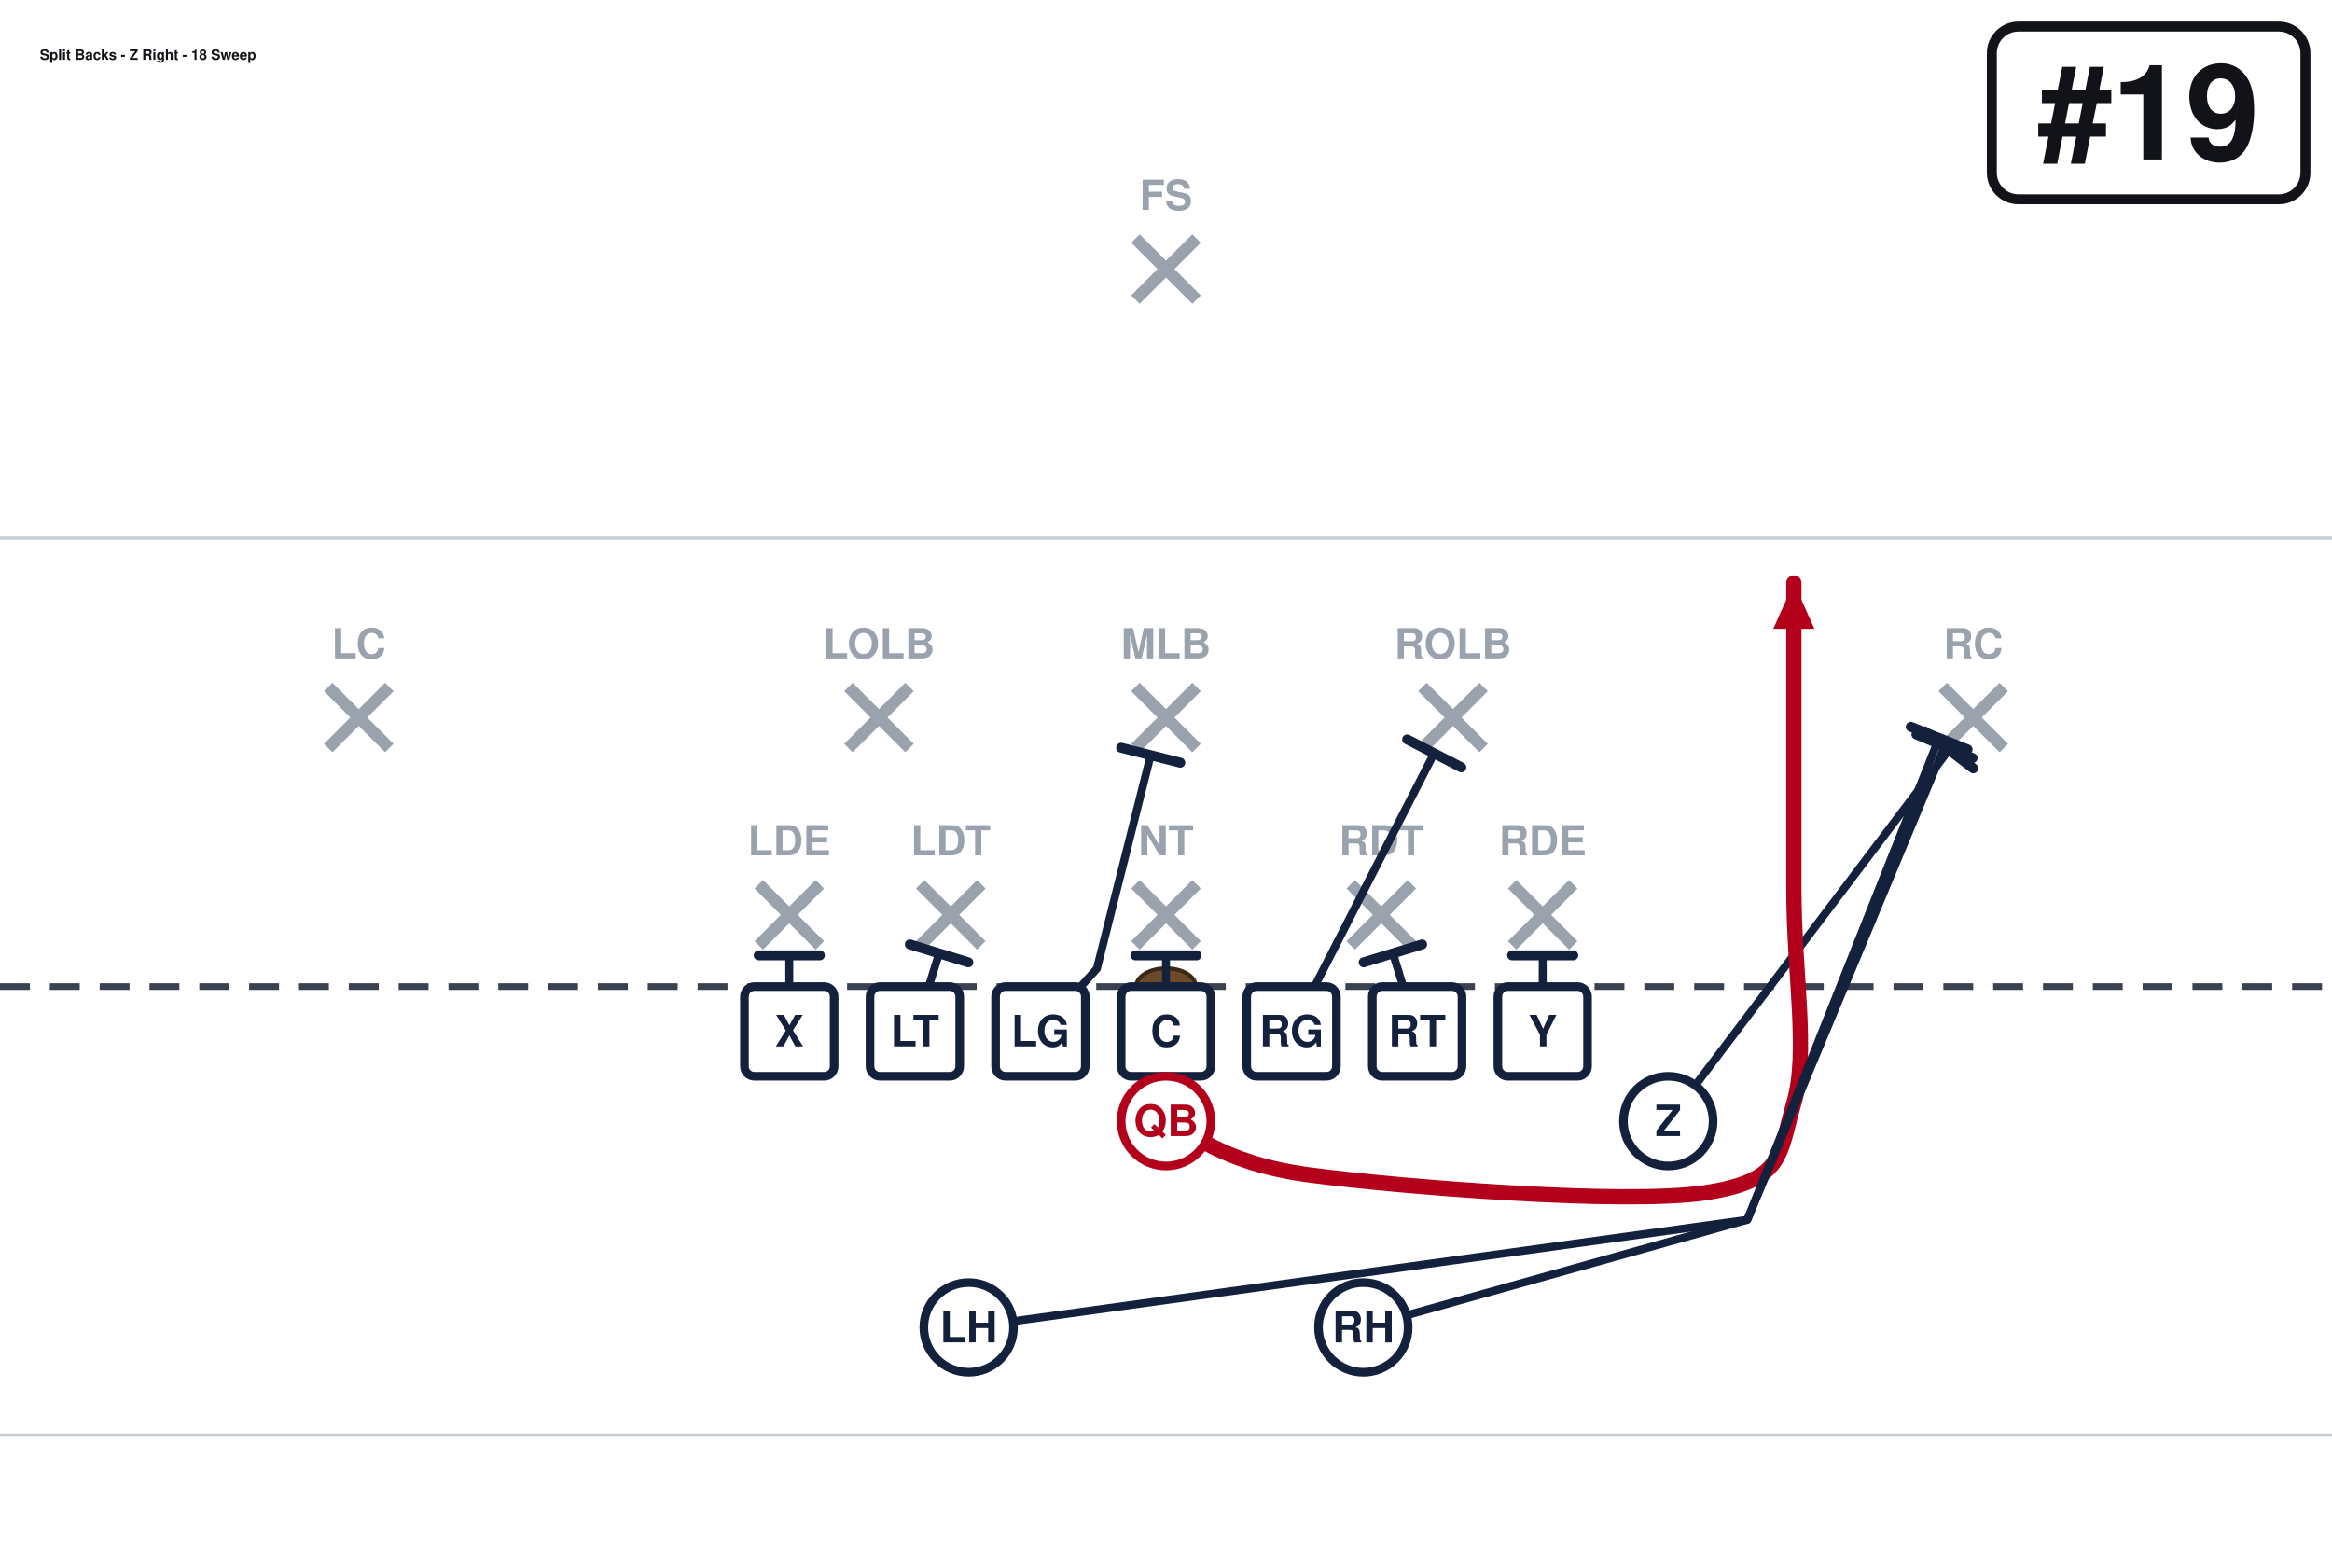
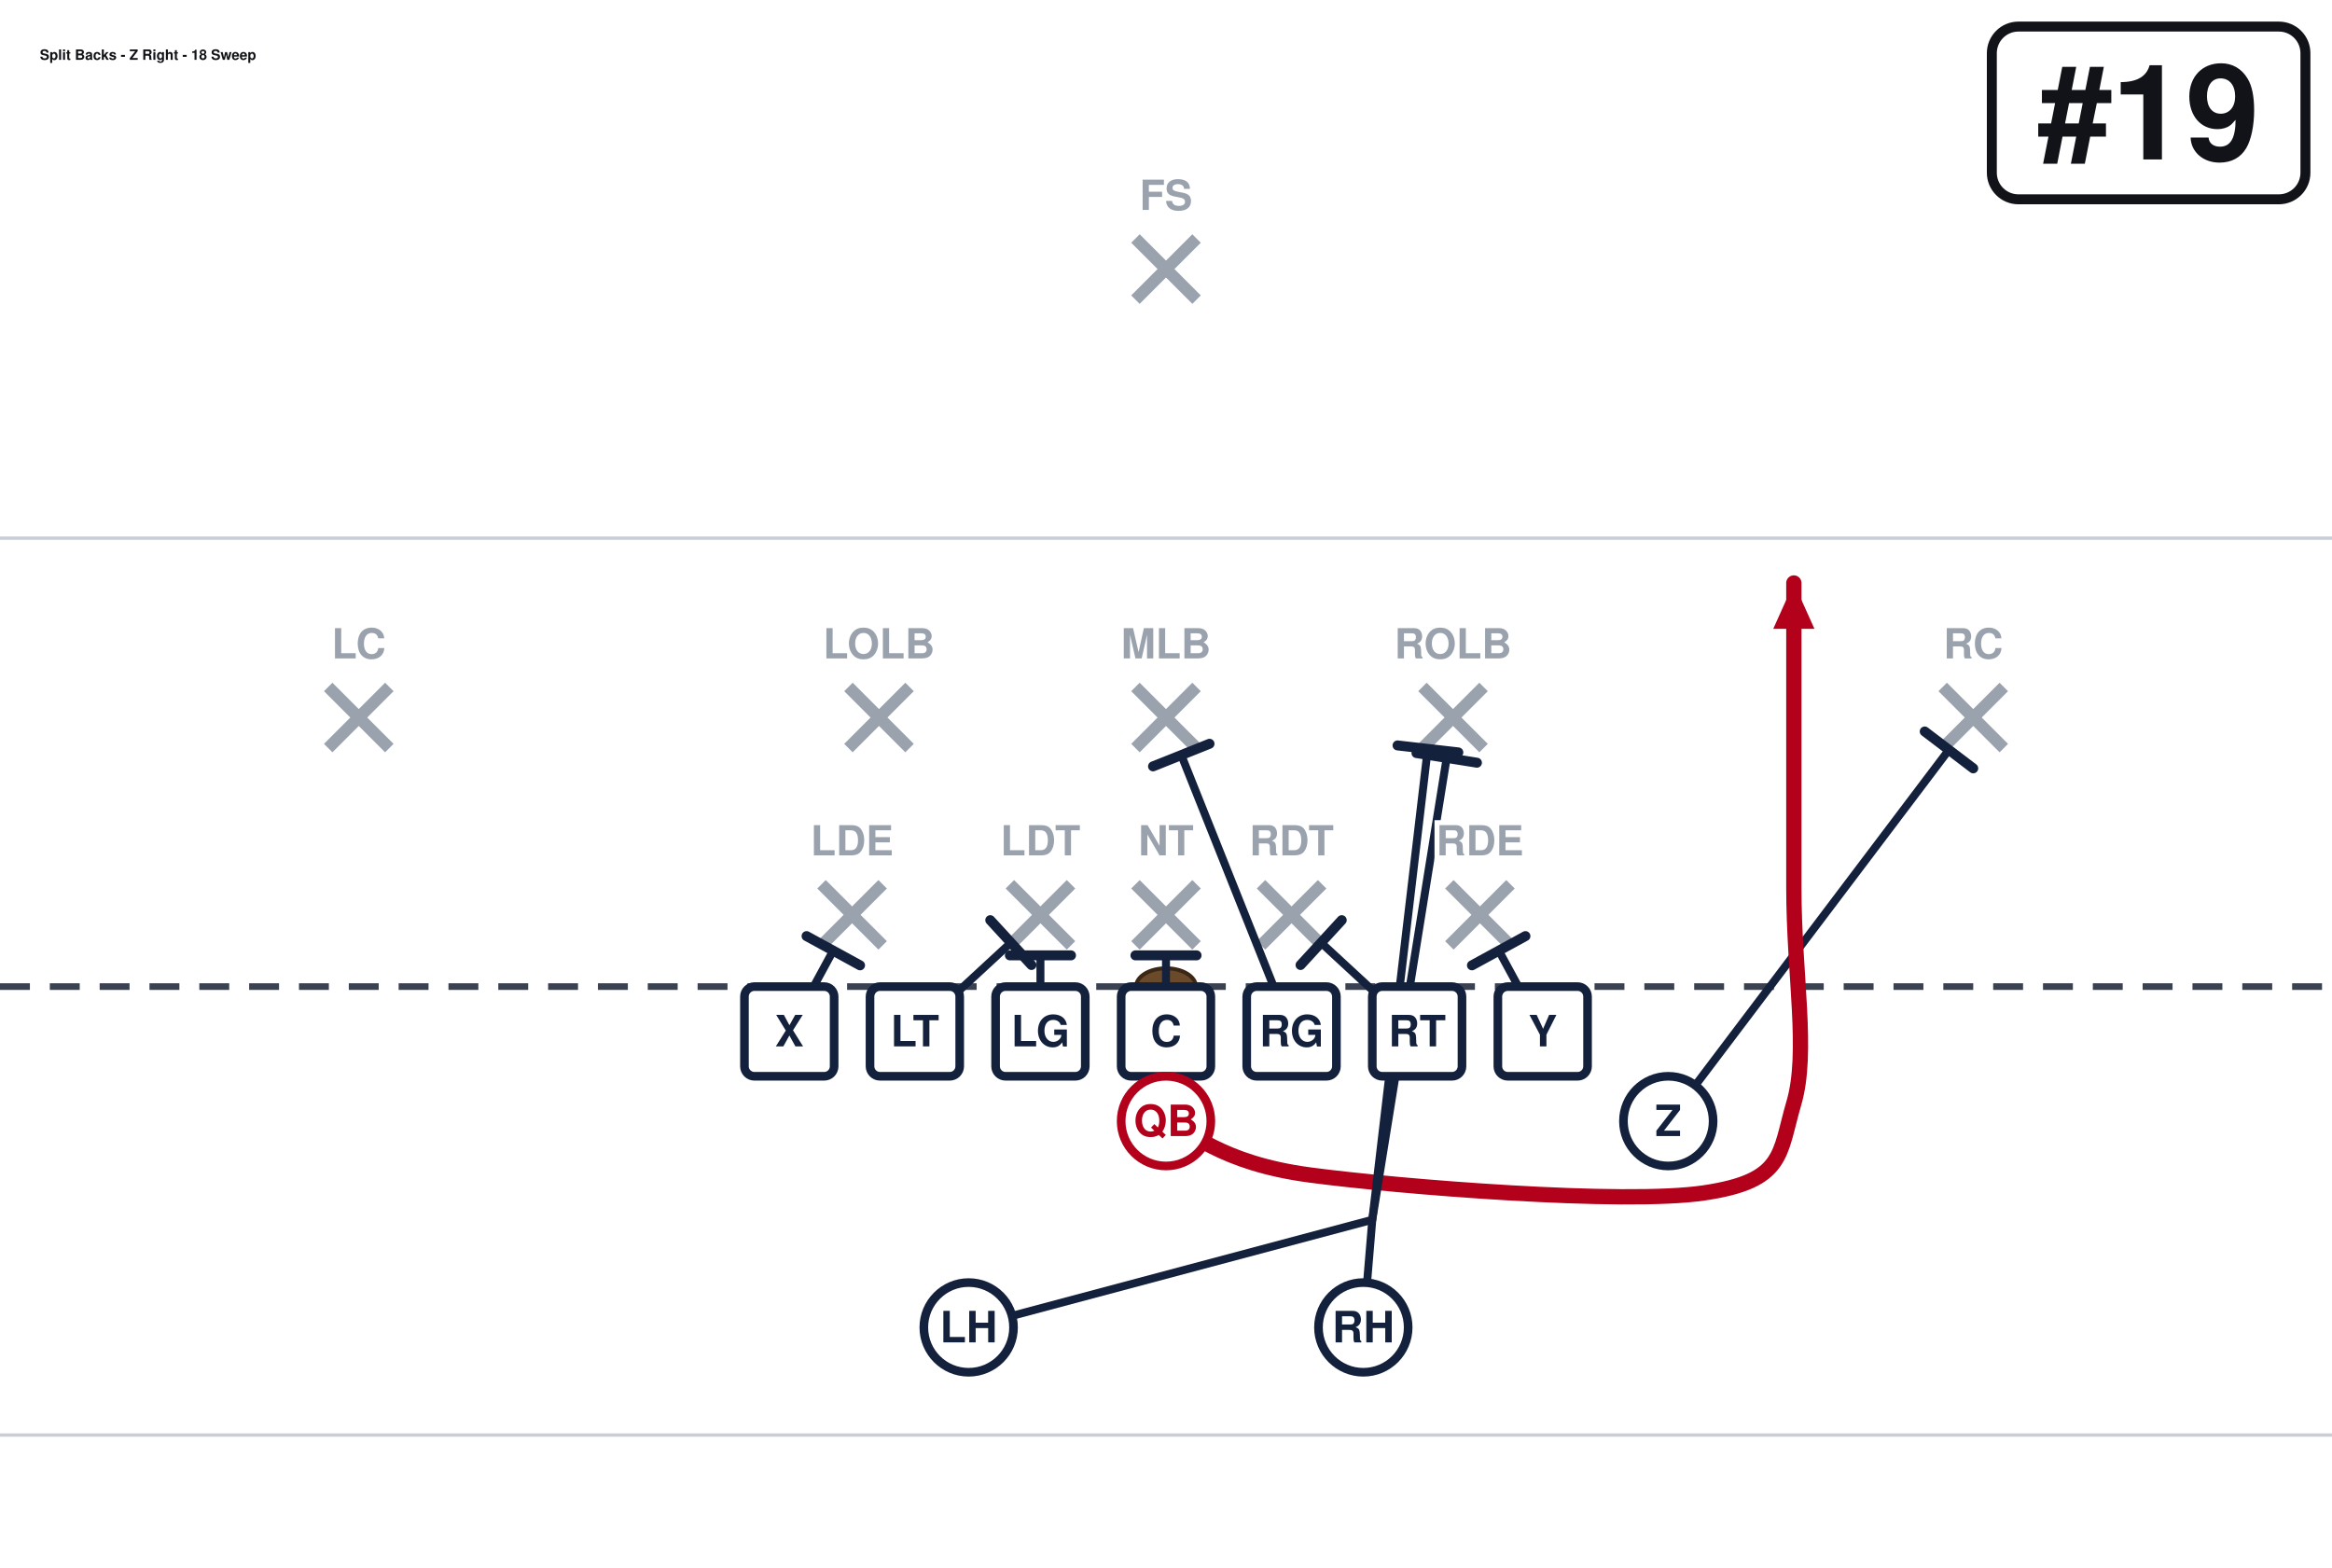
<svg xmlns="http://www.w3.org/2000/svg" width="702" height="472" viewBox="0 27 702 472" font-family="Segoe UI, Helvetica, Arial, sans-serif" role="img">
  <rect x="0" y="0" width="702" height="513" fill="#ffffff" />
  <line x1="0" y1="459.0" x2="702" y2="459.0" stroke="#c8cdd6" stroke-width="1" />
  <line x1="0" y1="189.0" x2="702" y2="189.0" stroke="#c8cdd6" stroke-width="1" />
  <line x1="0" y1="324.0" x2="702" y2="324.0" stroke="#3a4150" stroke-width="2" stroke-dasharray="9 6" />
  <ellipse cx="351.0" cy="324.0" rx="9" ry="5.5" fill="#6b4a2b" stroke="#3a2716" stroke-width="1.2" />
-   <line x1="228.4" y1="293.2" x2="246.8" y2="311.6" stroke="#9aa2ae" stroke-width="3.6" />
-   <line x1="246.8" y1="293.2" x2="228.4" y2="311.6" stroke="#9aa2ae" stroke-width="3.6" />
-   <text x="237.6" y="284.5" text-anchor="middle" font-size="12.5" fill="#9aa2ae" font-weight="600">LDE</text>
-   <line x1="277.0" y1="293.2" x2="295.4" y2="311.6" stroke="#9aa2ae" stroke-width="3.6" />
-   <line x1="295.4" y1="293.2" x2="277.0" y2="311.6" stroke="#9aa2ae" stroke-width="3.6" />
-   <text x="286.2" y="284.5" text-anchor="middle" font-size="12.5" fill="#9aa2ae" font-weight="600">LDT</text>
+   <line x1="247.3" y1="293.2" x2="265.7" y2="311.6" stroke="#9aa2ae" stroke-width="3.6" />
+   <line x1="265.7" y1="293.2" x2="247.3" y2="311.6" stroke="#9aa2ae" stroke-width="3.6" />
+   <line x1="304.0" y1="293.2" x2="322.4" y2="311.6" stroke="#9aa2ae" stroke-width="3.6" />
+   <line x1="322.4" y1="293.2" x2="304.0" y2="311.6" stroke="#9aa2ae" stroke-width="3.6" />
  <line x1="341.8" y1="293.2" x2="360.2" y2="311.6" stroke="#9aa2ae" stroke-width="3.6" />
  <line x1="360.2" y1="293.2" x2="341.8" y2="311.6" stroke="#9aa2ae" stroke-width="3.6" />
-   <text x="351.0" y="284.5" text-anchor="middle" font-size="12.5" fill="#9aa2ae" font-weight="600">NT</text>
-   <line x1="406.6" y1="293.2" x2="425.0" y2="311.6" stroke="#9aa2ae" stroke-width="3.6" />
-   <line x1="425.0" y1="293.2" x2="406.6" y2="311.6" stroke="#9aa2ae" stroke-width="3.6" />
-   <text x="415.8" y="284.5" text-anchor="middle" font-size="12.5" fill="#9aa2ae" font-weight="600">RDT</text>
-   <line x1="455.2" y1="293.2" x2="473.6" y2="311.6" stroke="#9aa2ae" stroke-width="3.6" />
-   <line x1="473.6" y1="293.2" x2="455.2" y2="311.6" stroke="#9aa2ae" stroke-width="3.6" />
-   <text x="464.4" y="284.5" text-anchor="middle" font-size="12.5" fill="#9aa2ae" font-weight="600">RDE</text>
+   <line x1="379.6" y1="293.2" x2="398.0" y2="311.6" stroke="#9aa2ae" stroke-width="3.6" />
+   <line x1="398.0" y1="293.2" x2="379.6" y2="311.6" stroke="#9aa2ae" stroke-width="3.6" />
+   <line x1="436.3" y1="293.2" x2="454.7" y2="311.6" stroke="#9aa2ae" stroke-width="3.6" />
+   <line x1="454.7" y1="293.2" x2="436.3" y2="311.6" stroke="#9aa2ae" stroke-width="3.6" />
  <line x1="255.4" y1="233.8" x2="273.8" y2="252.2" stroke="#9aa2ae" stroke-width="3.6" />
  <line x1="273.8" y1="233.8" x2="255.4" y2="252.2" stroke="#9aa2ae" stroke-width="3.6" />
-   <text x="264.6" y="225.2" text-anchor="middle" font-size="12.5" fill="#9aa2ae" font-weight="600">LOLB</text>
  <line x1="341.8" y1="233.8" x2="360.2" y2="252.2" stroke="#9aa2ae" stroke-width="3.6" />
  <line x1="360.2" y1="233.8" x2="341.8" y2="252.2" stroke="#9aa2ae" stroke-width="3.6" />
-   <text x="351.0" y="225.2" text-anchor="middle" font-size="12.5" fill="#9aa2ae" font-weight="600">MLB</text>
  <line x1="428.2" y1="233.8" x2="446.6" y2="252.2" stroke="#9aa2ae" stroke-width="3.6" />
  <line x1="446.6" y1="233.8" x2="428.2" y2="252.2" stroke="#9aa2ae" stroke-width="3.6" />
-   <text x="437.4" y="225.2" text-anchor="middle" font-size="12.5" fill="#9aa2ae" font-weight="600">ROLB</text>
  <line x1="98.8" y1="233.8" x2="117.2" y2="252.2" stroke="#9aa2ae" stroke-width="3.6" />
  <line x1="117.2" y1="233.8" x2="98.8" y2="252.2" stroke="#9aa2ae" stroke-width="3.6" />
-   <text x="108.0" y="225.2" text-anchor="middle" font-size="12.5" fill="#9aa2ae" font-weight="600">LC</text>
  <line x1="584.8" y1="233.8" x2="603.2" y2="252.2" stroke="#9aa2ae" stroke-width="3.6" />
  <line x1="603.2" y1="233.8" x2="584.8" y2="252.2" stroke="#9aa2ae" stroke-width="3.6" />
-   <text x="594.0" y="225.2" text-anchor="middle" font-size="12.5" fill="#9aa2ae" font-weight="600">RC</text>
  <line x1="341.8" y1="98.8" x2="360.2" y2="117.2" stroke="#9aa2ae" stroke-width="3.6" />
  <line x1="360.2" y1="98.8" x2="341.8" y2="117.2" stroke="#9aa2ae" stroke-width="3.6" />
-   <text x="351.0" y="90.2" text-anchor="middle" font-size="12.5" fill="#9aa2ae" font-weight="600">FS</text>
-   <path d="M237.6,337.5 L237.6,314.6" fill="none" stroke="#14213d" stroke-width="2.4" stroke-linecap="round" stroke-linejoin="round" />
-   <line x1="228.4" y1="314.6" x2="246.8" y2="314.6" stroke="#14213d" stroke-width="3.0" stroke-linecap="round" />
-   <path d="M275.4,337.5 L282.7,314.0" fill="none" stroke="#14213d" stroke-width="2.4" stroke-linecap="round" stroke-linejoin="round" />
-   <line x1="273.9" y1="311.3" x2="291.5" y2="316.7" stroke="#14213d" stroke-width="3.0" stroke-linecap="round" />
-   <path d="M313.2,337.5 L330.2,318.6 L346.4,254.3" fill="none" stroke="#14213d" stroke-width="2.4" stroke-linecap="round" stroke-linejoin="round" />
-   <line x1="337.5" y1="252.1" x2="355.3" y2="256.6" stroke="#14213d" stroke-width="3.0" stroke-linecap="round" />
+   <path d="M237.6,337.5 L250.8,313.2" fill="none" stroke="#14213d" stroke-width="2.4" stroke-linecap="round" stroke-linejoin="round" />
+   <line x1="242.8" y1="308.8" x2="258.9" y2="317.6" stroke="#14213d" stroke-width="3.0" stroke-linecap="round" />
+   <path d="M275.4,337.5 L304.3,310.8" fill="none" stroke="#14213d" stroke-width="2.4" stroke-linecap="round" stroke-linejoin="round" />
+   <line x1="298.1" y1="304.0" x2="310.5" y2="317.5" stroke="#14213d" stroke-width="3.0" stroke-linecap="round" />
+   <path d="M313.2,337.5 L313.2,314.6" fill="none" stroke="#14213d" stroke-width="2.4" stroke-linecap="round" stroke-linejoin="round" />
+   <line x1="304.0" y1="314.6" x2="322.4" y2="314.6" stroke="#14213d" stroke-width="3.0" stroke-linecap="round" />
  <path d="M351.0,337.5 L351.0,314.6" fill="none" stroke="#14213d" stroke-width="2.4" stroke-linecap="round" stroke-linejoin="round" />
  <line x1="341.8" y1="314.6" x2="360.2" y2="314.6" stroke="#14213d" stroke-width="3.0" stroke-linecap="round" />
-   <path d="M388.8,337.5 L431.7,253.8" fill="none" stroke="#14213d" stroke-width="2.4" stroke-linecap="round" stroke-linejoin="round" />
-   <line x1="423.6" y1="249.6" x2="439.9" y2="258.0" stroke="#14213d" stroke-width="3.0" stroke-linecap="round" />
-   <path d="M426.6,337.5 L419.3,314.0" fill="none" stroke="#14213d" stroke-width="2.4" stroke-linecap="round" stroke-linejoin="round" />
-   <line x1="410.5" y1="316.7" x2="428.1" y2="311.3" stroke="#14213d" stroke-width="3.0" stroke-linecap="round" />
-   <path d="M464.4,337.5 L464.4,314.6" fill="none" stroke="#14213d" stroke-width="2.4" stroke-linecap="round" stroke-linejoin="round" />
-   <line x1="455.2" y1="314.6" x2="473.6" y2="314.6" stroke="#14213d" stroke-width="3.0" stroke-linecap="round" />
+   <path d="M388.8,337.5 L355.6,254.3" fill="none" stroke="#14213d" stroke-width="2.4" stroke-linecap="round" stroke-linejoin="round" />
+   <line x1="347.1" y1="257.7" x2="364.1" y2="250.9" stroke="#14213d" stroke-width="3.0" stroke-linecap="round" />
+   <path d="M426.6,337.5 L397.7,310.8" fill="none" stroke="#14213d" stroke-width="2.4" stroke-linecap="round" stroke-linejoin="round" />
+   <line x1="391.5" y1="317.5" x2="403.9" y2="304.0" stroke="#14213d" stroke-width="3.0" stroke-linecap="round" />
+   <path d="M464.4,337.5 L451.2,313.2" fill="none" stroke="#14213d" stroke-width="2.4" stroke-linecap="round" stroke-linejoin="round" />
+   <line x1="443.1" y1="317.6" x2="459.2" y2="308.8" stroke="#14213d" stroke-width="3.0" stroke-linecap="round" />
  <path d="M502.2,364.5 L586.7,252.7" fill="none" stroke="#14213d" stroke-width="2.4" stroke-linecap="round" stroke-linejoin="round" />
  <line x1="579.4" y1="247.2" x2="594.0" y2="258.3" stroke="#14213d" stroke-width="3.0" stroke-linecap="round" />
  <path d="M351.0,364.5 C358.2,367.2 367.2,377.1 394.2,380.7 C421.2,384.3 488.7,389.7 513.0,386.1 C537.3,382.5 535.5,374.4 540.0,359.1 C544.5,343.8 540.0,320.4 540.0,294.3 C540.0,268.2 540.0,217.8 540.0,202.5" fill="none" stroke="#b3001b" stroke-width="4.6" stroke-linecap="round" stroke-linejoin="round" />
  <polygon points="540.0,202.5 546.2,216.3 533.8,216.3" fill="#b3001b" />
-   <path d="M291.6,426.6 L526.0,394.2 L583.7,249.2" fill="none" stroke="#14213d" stroke-width="2.4" stroke-linecap="round" stroke-linejoin="round" />
-   <line x1="575.2" y1="245.8" x2="592.3" y2="252.6" stroke="#14213d" stroke-width="3.0" stroke-linecap="round" />
-   <path d="M410.4,426.6 L526.0,394.2 L585.4,251.6" fill="none" stroke="#14213d" stroke-width="2.4" stroke-linecap="round" stroke-linejoin="round" />
-   <line x1="576.9" y1="248.1" x2="593.8" y2="255.2" stroke="#14213d" stroke-width="3.0" stroke-linecap="round" />
+   <path d="M291.6,426.6 L413.1,394.2 L429.8,252.4" fill="none" stroke="#14213d" stroke-width="2.4" stroke-linecap="round" stroke-linejoin="round" />
+   <line x1="420.7" y1="251.4" x2="439.0" y2="253.5" stroke="#14213d" stroke-width="3.0" stroke-linecap="round" />
+   <path d="M410.4,426.6 L413.1,394.2 L435.5,255.1" fill="none" stroke="#14213d" stroke-width="2.4" stroke-linecap="round" stroke-linejoin="round" />
+   <line x1="426.4" y1="253.7" x2="444.6" y2="256.6" stroke="#14213d" stroke-width="3.0" stroke-linecap="round" />
  <rect x="224.1" y="324.0" width="27.0" height="27.0" rx="3" fill="#ffffff" stroke="#14213d" stroke-width="2.6" />
  <text x="237.6" y="342.0" text-anchor="middle" font-size="13" font-weight="700" fill="#14213d">X</text>
  <rect x="261.9" y="324.0" width="27.0" height="27.0" rx="3" fill="#ffffff" stroke="#14213d" stroke-width="2.6" />
  <text x="275.4" y="342.0" text-anchor="middle" font-size="13" font-weight="700" fill="#14213d">LT</text>
  <rect x="299.7" y="324.0" width="27.0" height="27.0" rx="3" fill="#ffffff" stroke="#14213d" stroke-width="2.6" />
  <text x="313.2" y="342.0" text-anchor="middle" font-size="13" font-weight="700" fill="#14213d">LG</text>
  <rect x="337.5" y="324.0" width="27.0" height="27.0" rx="3" fill="#ffffff" stroke="#14213d" stroke-width="2.6" />
  <text x="351.0" y="342.0" text-anchor="middle" font-size="13" font-weight="700" fill="#14213d">C</text>
  <rect x="375.3" y="324.0" width="27.0" height="27.0" rx="3" fill="#ffffff" stroke="#14213d" stroke-width="2.6" />
  <text x="388.8" y="342.0" text-anchor="middle" font-size="13" font-weight="700" fill="#14213d">RG</text>
  <rect x="413.1" y="324.0" width="27.0" height="27.0" rx="3" fill="#ffffff" stroke="#14213d" stroke-width="2.6" />
  <text x="426.6" y="342.0" text-anchor="middle" font-size="13" font-weight="700" fill="#14213d">RT</text>
  <rect x="450.9" y="324.0" width="27.0" height="27.0" rx="3" fill="#ffffff" stroke="#14213d" stroke-width="2.6" />
  <text x="464.4" y="342.0" text-anchor="middle" font-size="13" font-weight="700" fill="#14213d">Y</text>
  <circle cx="502.2" cy="364.5" r="13.5" fill="#ffffff" stroke="#14213d" stroke-width="2.6" />
  <text x="502.2" y="369.0" text-anchor="middle" font-size="13" font-weight="700" fill="#14213d">Z</text>
  <circle cx="351.0" cy="364.5" r="13.5" fill="#ffffff" stroke="#b3001b" stroke-width="2.6" />
  <text x="351.0" y="369.0" text-anchor="middle" font-size="13" font-weight="700" fill="#b3001b">QB</text>
  <circle cx="291.6" cy="426.6" r="13.5" fill="#ffffff" stroke="#14213d" stroke-width="2.6" />
  <text x="291.6" y="431.1" text-anchor="middle" font-size="13" font-weight="700" fill="#14213d">LH</text>
  <circle cx="410.4" cy="426.6" r="13.5" fill="#ffffff" stroke="#14213d" stroke-width="2.6" />
  <text x="410.4" y="431.1" text-anchor="middle" font-size="13" font-weight="700" fill="#14213d">RH</text>
+   <text x="256.5" y="284.5" text-anchor="middle" font-size="12.5" fill="#9aa2ae" font-weight="600" stroke="#fff" stroke-width="3" paint-order="stroke">LDE</text>
+   <text x="313.2" y="284.5" text-anchor="middle" font-size="12.5" fill="#9aa2ae" font-weight="600" stroke="#fff" stroke-width="3" paint-order="stroke">LDT</text>
+   <text x="351.0" y="284.5" text-anchor="middle" font-size="12.5" fill="#9aa2ae" font-weight="600" stroke="#fff" stroke-width="3" paint-order="stroke">NT</text>
+   <text x="388.8" y="284.5" text-anchor="middle" font-size="12.5" fill="#9aa2ae" font-weight="600" stroke="#fff" stroke-width="3" paint-order="stroke">RDT</text>
+   <text x="445.5" y="284.5" text-anchor="middle" font-size="12.5" fill="#9aa2ae" font-weight="600" stroke="#fff" stroke-width="3" paint-order="stroke">RDE</text>
+   <text x="264.6" y="225.2" text-anchor="middle" font-size="12.5" fill="#9aa2ae" font-weight="600" stroke="#fff" stroke-width="3" paint-order="stroke">LOLB</text>
+   <text x="351.0" y="225.2" text-anchor="middle" font-size="12.5" fill="#9aa2ae" font-weight="600" stroke="#fff" stroke-width="3" paint-order="stroke">MLB</text>
+   <text x="437.4" y="225.2" text-anchor="middle" font-size="12.5" fill="#9aa2ae" font-weight="600" stroke="#fff" stroke-width="3" paint-order="stroke">ROLB</text>
+   <text x="108.0" y="225.2" text-anchor="middle" font-size="12.5" fill="#9aa2ae" font-weight="600" stroke="#fff" stroke-width="3" paint-order="stroke">LC</text>
+   <text x="594.0" y="225.2" text-anchor="middle" font-size="12.5" fill="#9aa2ae" font-weight="600" stroke="#fff" stroke-width="3" paint-order="stroke">RC</text>
+   <text x="351.0" y="90.2" text-anchor="middle" font-size="12.5" fill="#9aa2ae" font-weight="600" stroke="#fff" stroke-width="3" paint-order="stroke">FS</text>
  <rect x="599.6" y="35.0" width="94.4" height="52.0" rx="8" fill="#ffffff" stroke="#111318" stroke-width="3" />
  <text x="646.8" y="75.0" text-anchor="middle" font-size="40" font-weight="800" fill="#111318">#19</text>
  <text x="12.0" y="45.0" font-size="4.3" font-weight="700" fill="#111318">Split Backs - Z Right - 18 Sweep</text>
</svg>
